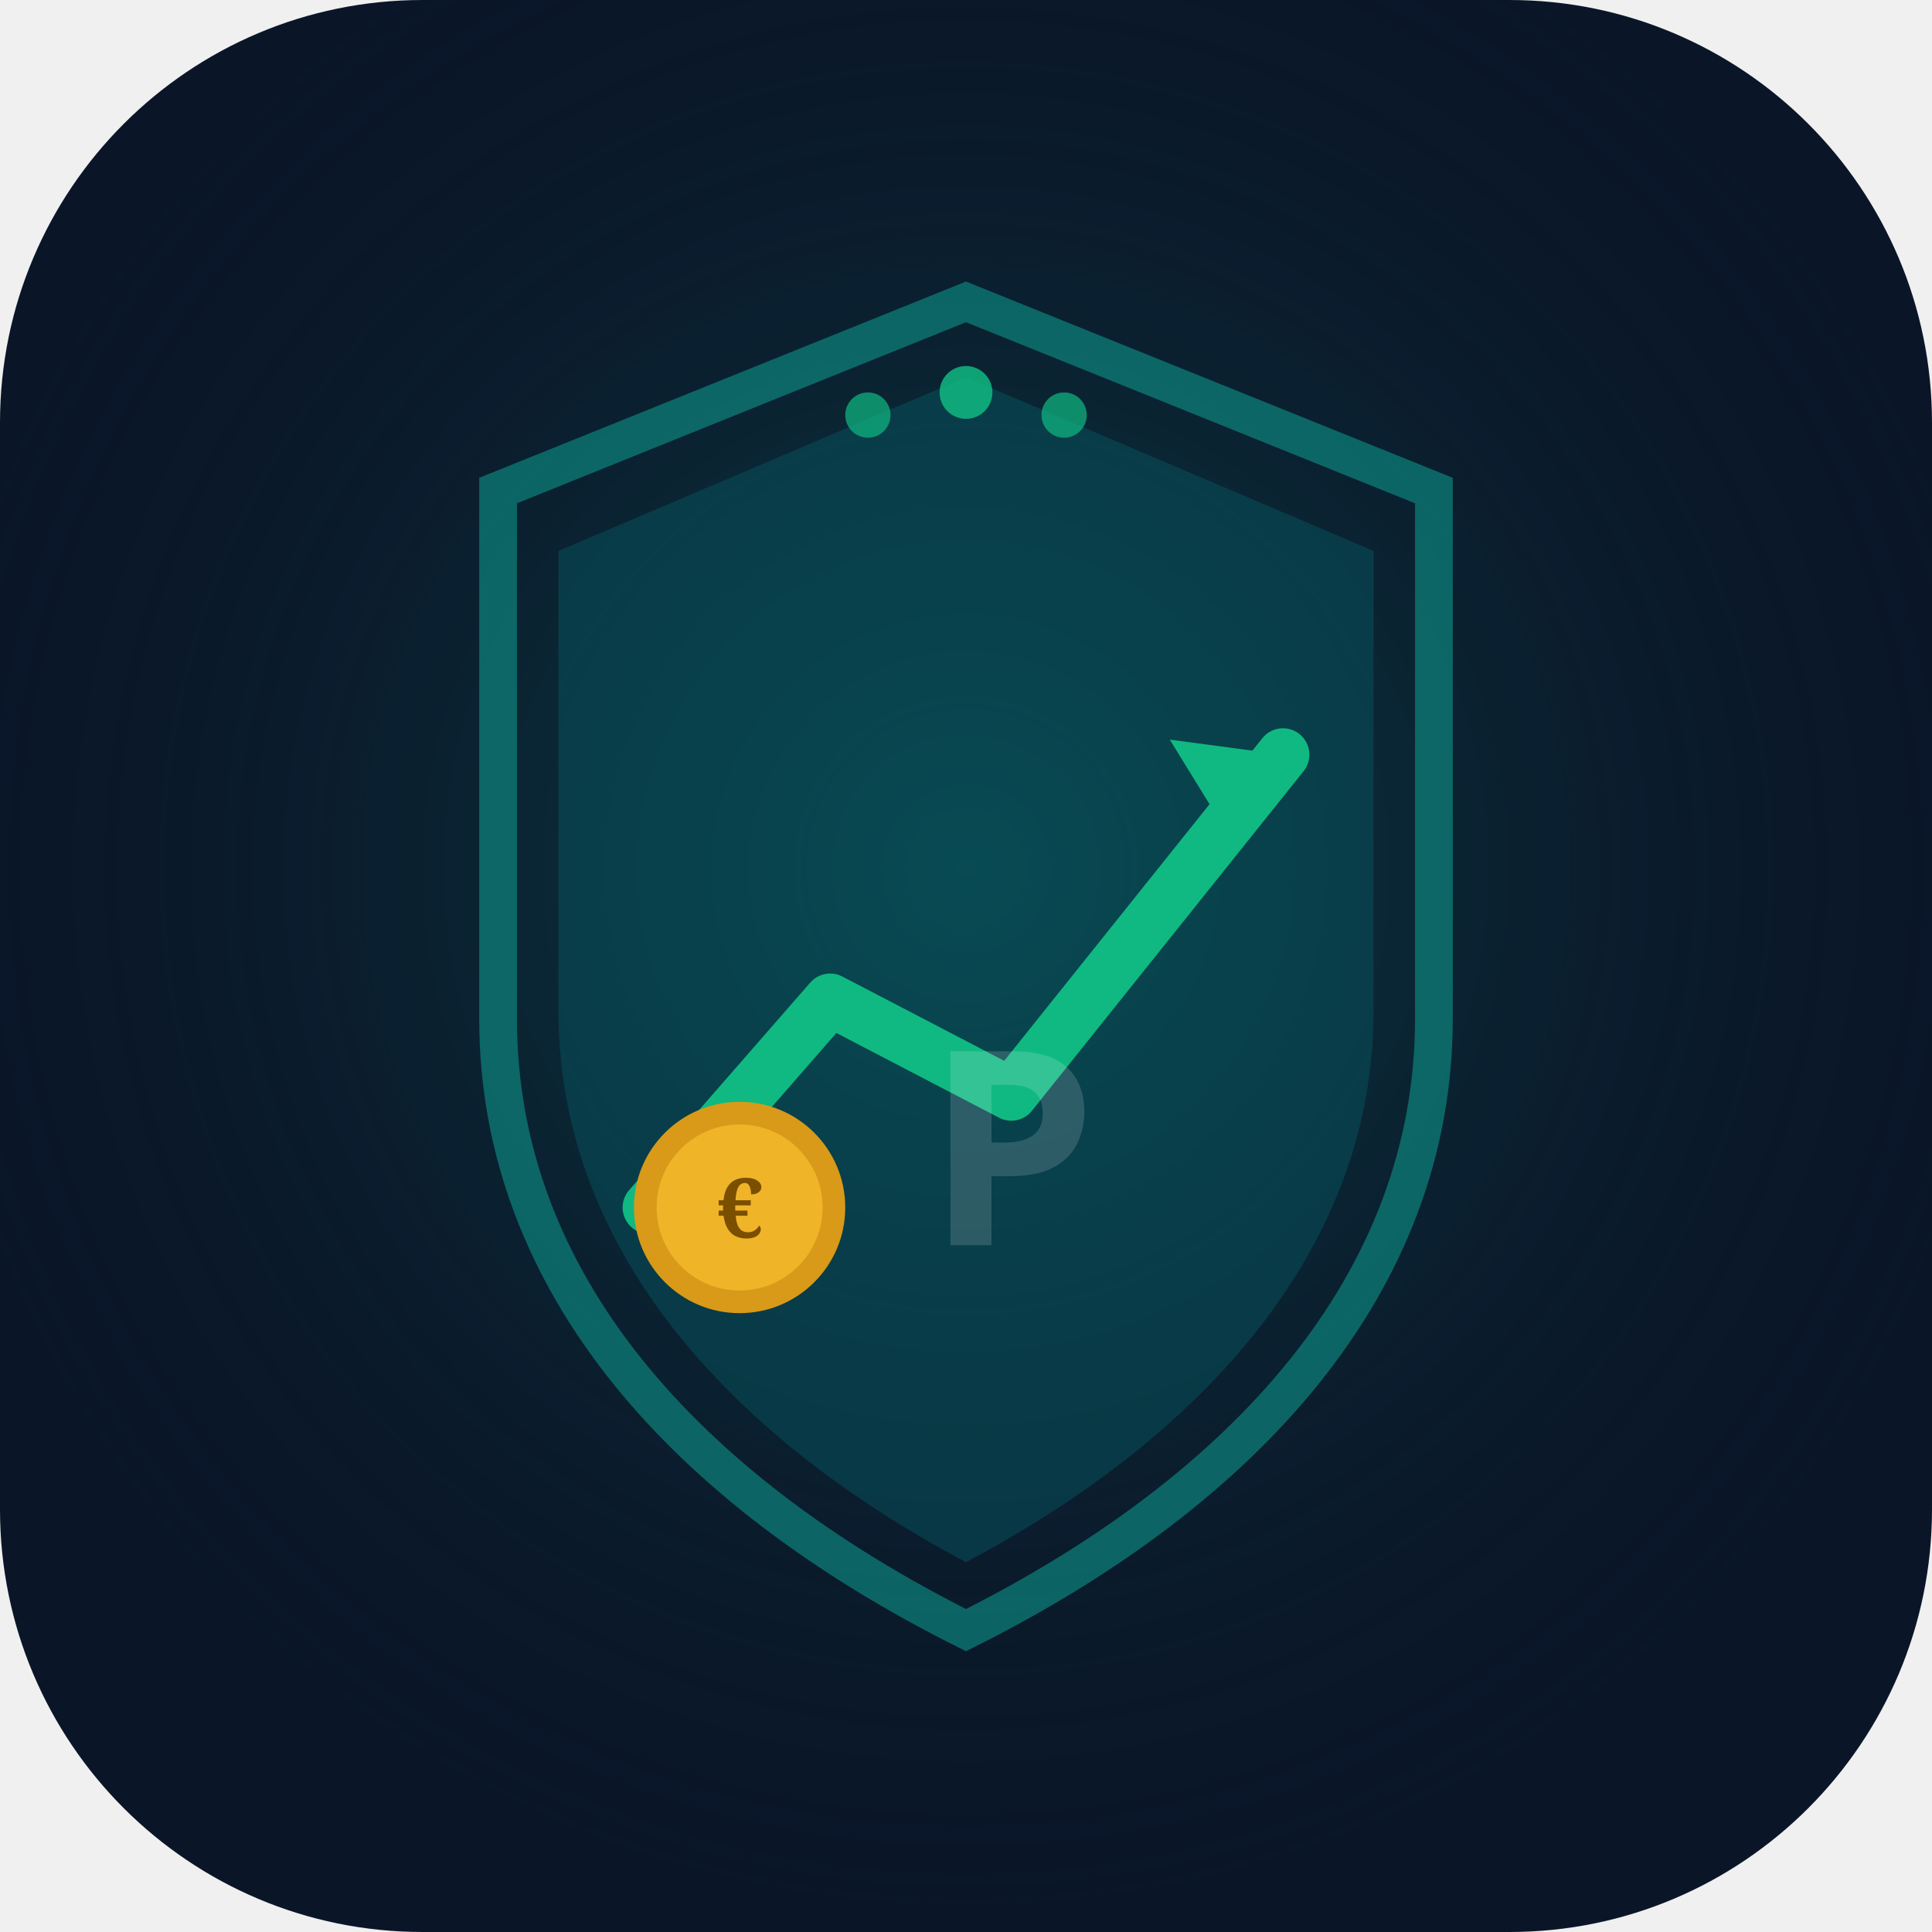
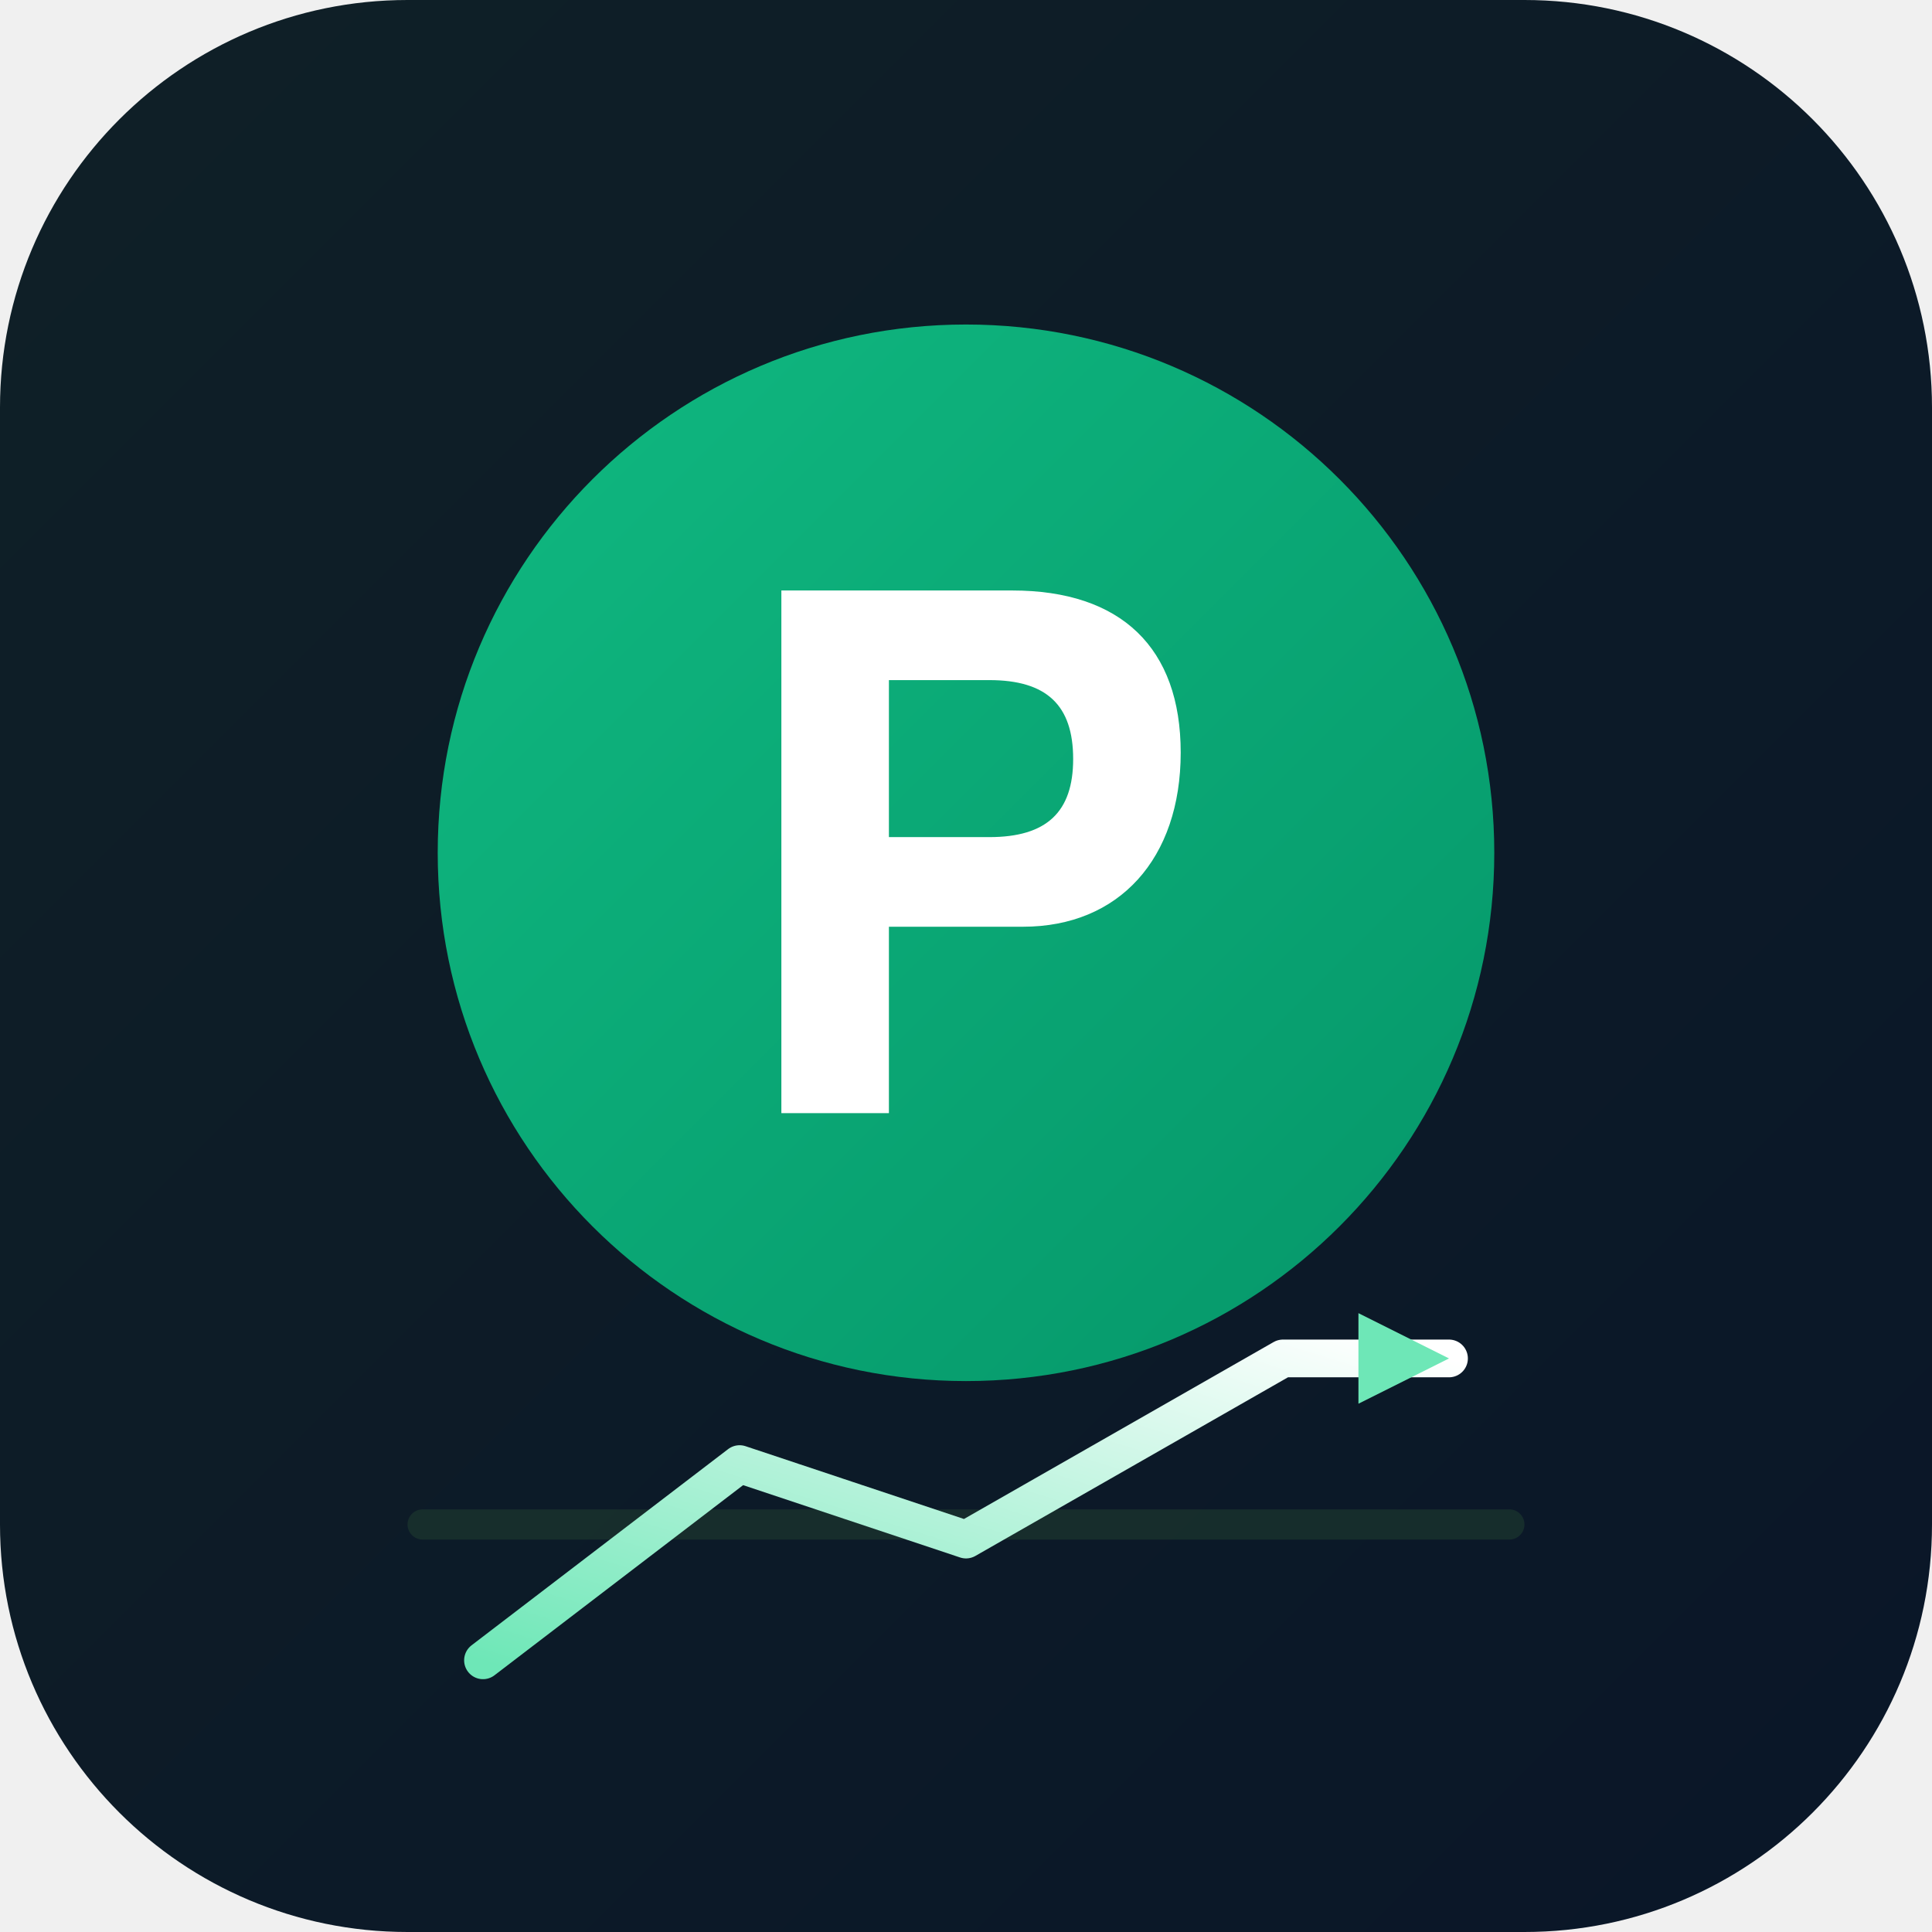
<svg xmlns="http://www.w3.org/2000/svg" viewBox="0 0 512 512" width="512" height="512">
-   <rect width="512" height="512" rx="112" fill="#0a1628" />
-   <radialGradient id="glow" cx="50%" cy="45%" r="55%">
-     <stop offset="0%" stop-color="#0d9488" stop-opacity="0.35" />
-     <stop offset="100%" stop-color="#0a1628" stop-opacity="0" />
-   </radialGradient>
-   <rect width="512" height="512" rx="112" fill="url(#glow)" />
-   <path d="M256 80 L380 130 L380 270 C380 340 330 395 256 432 C182 395 132 340 132 270 L132 130 Z" fill="none" stroke="#0d9488" stroke-width="10" opacity="0.6" />
-   <path d="M256 100 L364 146 L364 268 C364 330 320 380 256 414 C192 380 148 330 148 268 L148 146 Z" fill="#06545e" opacity="0.5" />
-   <polyline points="172,320 220,265 268,290 340,200" fill="none" stroke="#10b981" stroke-width="14" stroke-linecap="round" stroke-linejoin="round" />
-   <polygon points="340,200 310,196 326,222" fill="#10b981" />
-   <circle cx="196" cy="320" r="28" fill="#d89a18" />
-   <circle cx="196" cy="320" r="22" fill="#f0b429" />
-   <text x="196" y="328" text-anchor="middle" font-family="Georgia, serif" font-weight="bold" font-size="22" fill="#7a4f00">€</text>
-   <text x="268" y="330" text-anchor="middle" font-family="Arial Black, sans-serif" font-weight="900" font-size="72" fill="white" opacity="0.15">P</text>
-   <circle cx="230" cy="110" r="6" fill="#10b981" opacity="0.7" />
-   <circle cx="256" cy="104" r="7" fill="#10b981" opacity="0.85" />
-   <circle cx="282" cy="110" r="6" fill="#10b981" opacity="0.7" />
+   <defs>
+     <linearGradient id="bg" x1="0%" y1="0%" x2="100%" y2="100%">
+       <stop offset="0%" stop-color="#0f2027" />
+       <stop offset="100%" stop-color="#0a1628" />
+     </linearGradient>
+     <linearGradient id="circle" x1="0%" y1="0%" x2="100%" y2="100%">
+       <stop offset="0%" stop-color="#10b981" />
+       <stop offset="100%" stop-color="#059669" />
+     </linearGradient>
+     <linearGradient id="arrow" x1="0%" y1="100%" x2="100%" y2="0%">
+       <stop offset="0%" stop-color="#6ee7b7" />
+       <stop offset="100%" stop-color="#ffffff" />
+     </linearGradient>
+   </defs>
+   <rect width="512" height="512" rx="108" fill="url(#bg)" />
+   <circle cx="256" cy="226" r="140" fill="url(#circle)" />
+   <text x="256" y="295" text-anchor="middle" font-family="Arial Black, Helvetica Neue, sans-serif" font-weight="900" font-size="190" fill="white" letter-spacing="-4">P</text>
+   <rect x="108" y="400" width="296" height="8" rx="4" fill="#1e3a2f" opacity="0.6" />
+   <polyline points="128,440 196,388 256,408 340,360 384,360" fill="none" stroke="url(#arrow)" stroke-width="10" stroke-linecap="round" stroke-linejoin="round" />
+   <polygon points="384,360 360,348 360,372" fill="#6ee7b7" />
</svg>
